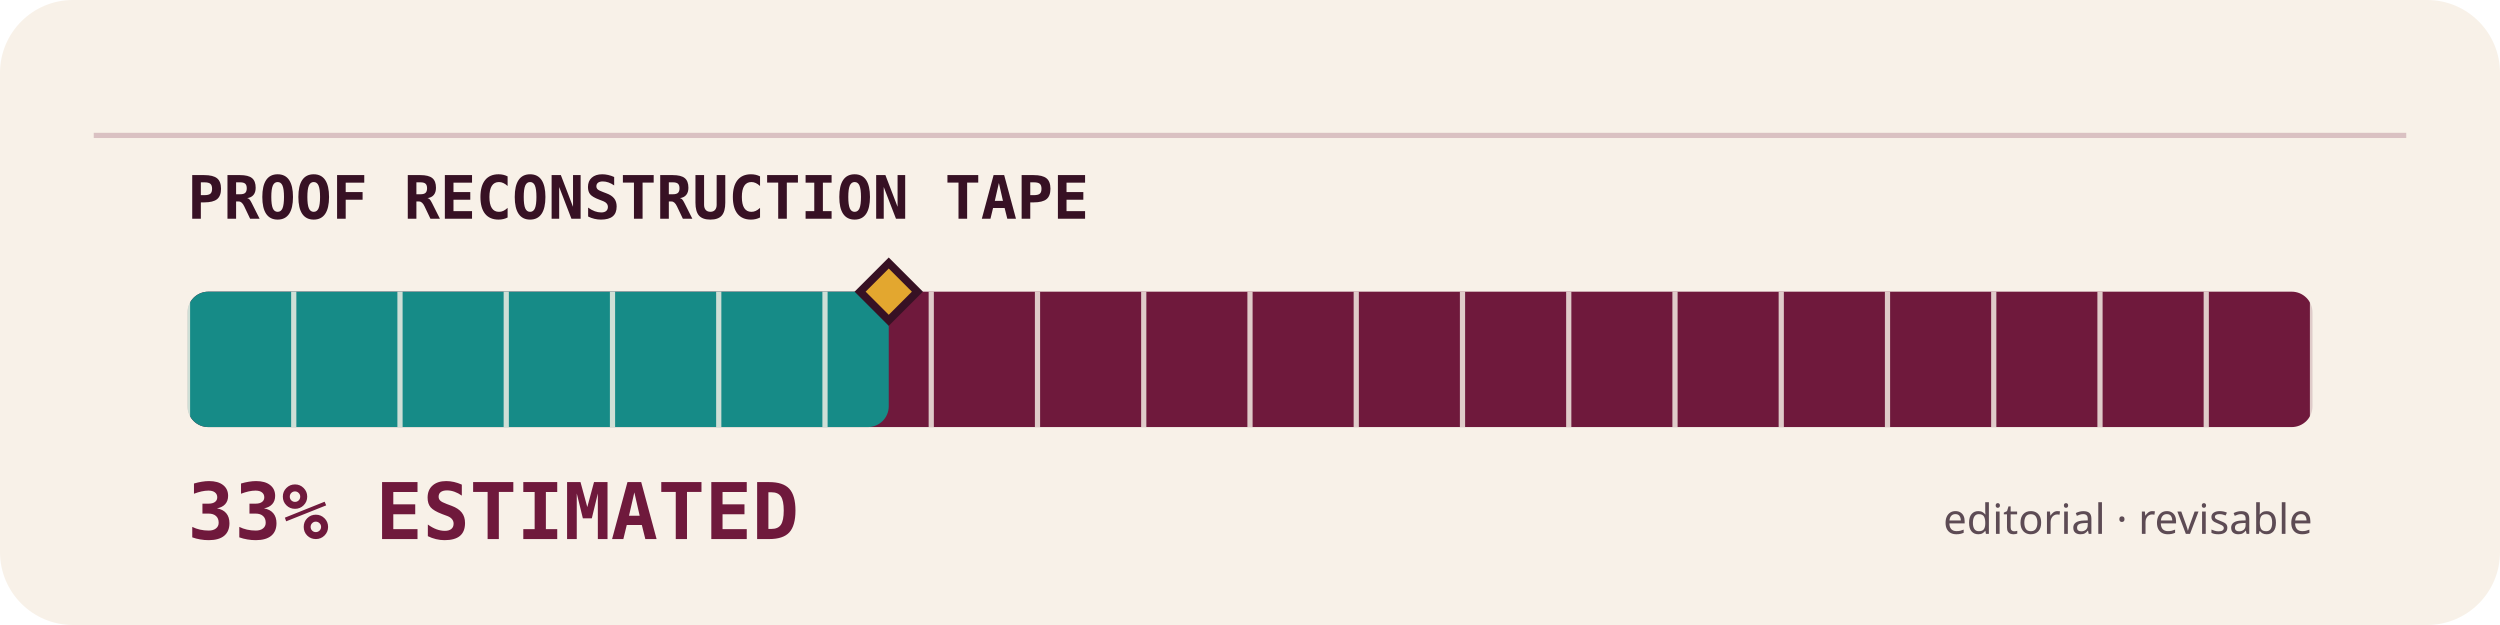
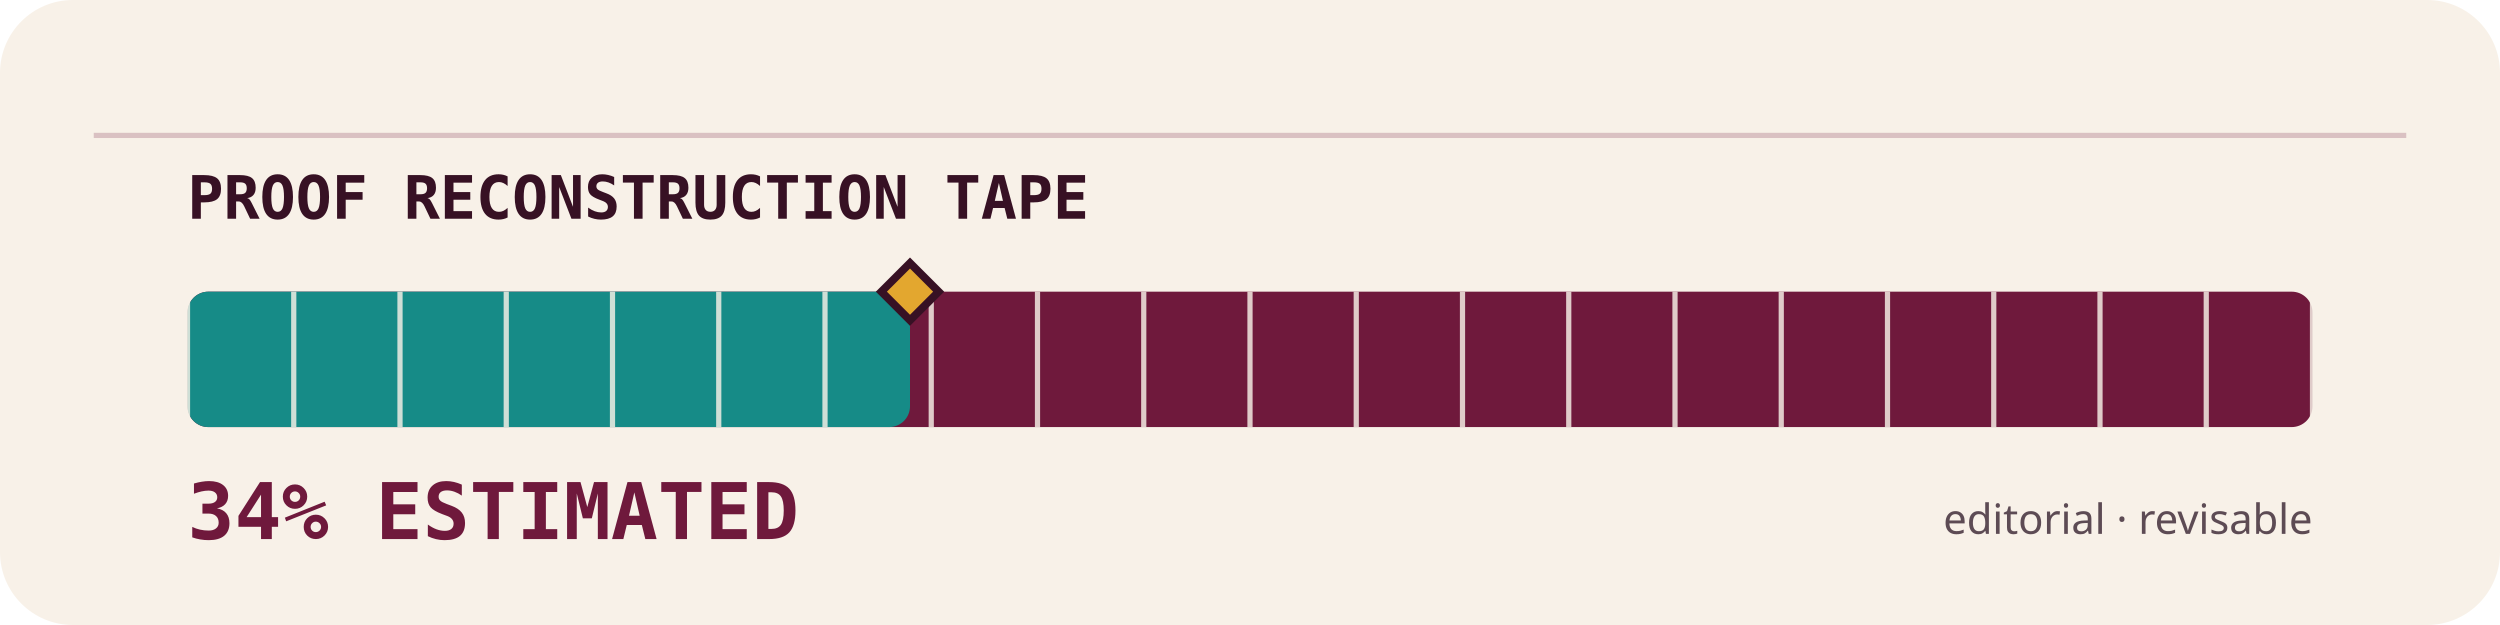
<svg xmlns="http://www.w3.org/2000/svg" viewBox="0 0 960 240" width="960" height="240" role="img" aria-labelledby="proof-progress-title proof-progress-desc">
  <rect width="960" height="240" rx="28" fill="#f8f1e8" />
  <path d="M36 52h888" stroke="#6f193c" stroke-width="2" opacity="0.22" />
  <text x="72" y="84" fill="#371124" font-family="ui-monospace, SFMono-Regular, Menlo, Consolas, monospace" font-size="23" font-weight="700">PROOF RECONSTRUCTION TAPE</text>
  <rect x="72" y="112" width="816" height="52" rx="8" fill="#6f193c" />
-   <rect x="72" y="112" width="269.28" height="52" rx="8" fill="#168b87" />
+   <rect x="72" y="112" width="277.44" height="52" rx="8" fill="#168b87" />
  <path d="M72 112v52" stroke="#f8f1e8" stroke-width="2" opacity="0.82" />
  <path d="M112.8 112v52" stroke="#f8f1e8" stroke-width="2" opacity="0.82" />
  <path d="M153.6 112v52" stroke="#f8f1e8" stroke-width="2" opacity="0.82" />
  <path d="M194.4 112v52" stroke="#f8f1e8" stroke-width="2" opacity="0.82" />
  <path d="M235.2 112v52" stroke="#f8f1e8" stroke-width="2" opacity="0.82" />
  <path d="M276 112v52" stroke="#f8f1e8" stroke-width="2" opacity="0.82" />
  <path d="M316.8 112v52" stroke="#f8f1e8" stroke-width="2" opacity="0.82" />
  <path d="M357.6 112v52" stroke="#f8f1e8" stroke-width="2" opacity="0.82" />
  <path d="M398.4 112v52" stroke="#f8f1e8" stroke-width="2" opacity="0.82" />
  <path d="M439.2 112v52" stroke="#f8f1e8" stroke-width="2" opacity="0.82" />
  <path d="M480 112v52" stroke="#f8f1e8" stroke-width="2" opacity="0.82" />
  <path d="M520.8 112v52" stroke="#f8f1e8" stroke-width="2" opacity="0.82" />
  <path d="M561.6 112v52" stroke="#f8f1e8" stroke-width="2" opacity="0.82" />
  <path d="M602.4 112v52" stroke="#f8f1e8" stroke-width="2" opacity="0.82" />
  <path d="M643.2 112v52" stroke="#f8f1e8" stroke-width="2" opacity="0.82" />
  <path d="M684 112v52" stroke="#f8f1e8" stroke-width="2" opacity="0.82" />
  <path d="M724.8 112v52" stroke="#f8f1e8" stroke-width="2" opacity="0.82" />
  <path d="M765.6 112v52" stroke="#f8f1e8" stroke-width="2" opacity="0.82" />
  <path d="M806.4 112v52" stroke="#f8f1e8" stroke-width="2" opacity="0.82" />
  <path d="M847.2 112v52" stroke="#f8f1e8" stroke-width="2" opacity="0.82" />
  <path d="M888 112v52" stroke="#f8f1e8" stroke-width="2" opacity="0.82" />
-   <path d="M341.28 101l11 11-11 11-11-11z" fill="#e3a72f" stroke="#371124" stroke-width="3" />
-   <text x="72" y="207" fill="#6f193c" font-family="ui-monospace, SFMono-Regular, Menlo, Consolas, monospace" font-size="30" font-weight="800">33% ESTIMATED</text>
+   <path d="M349.44 101l11 11-11 11-11-11z" fill="#e3a72f" stroke="#371124" stroke-width="3" />
+   <text x="72" y="207" fill="#6f193c" font-family="ui-monospace, SFMono-Regular, Menlo, Consolas, monospace" font-size="30" font-weight="800">34% ESTIMATED</text>
  <text x="888" y="205" text-anchor="end" fill="#5d4b54" font-family="system-ui, sans-serif" font-size="16">editorial · revisable</text>
</svg>
